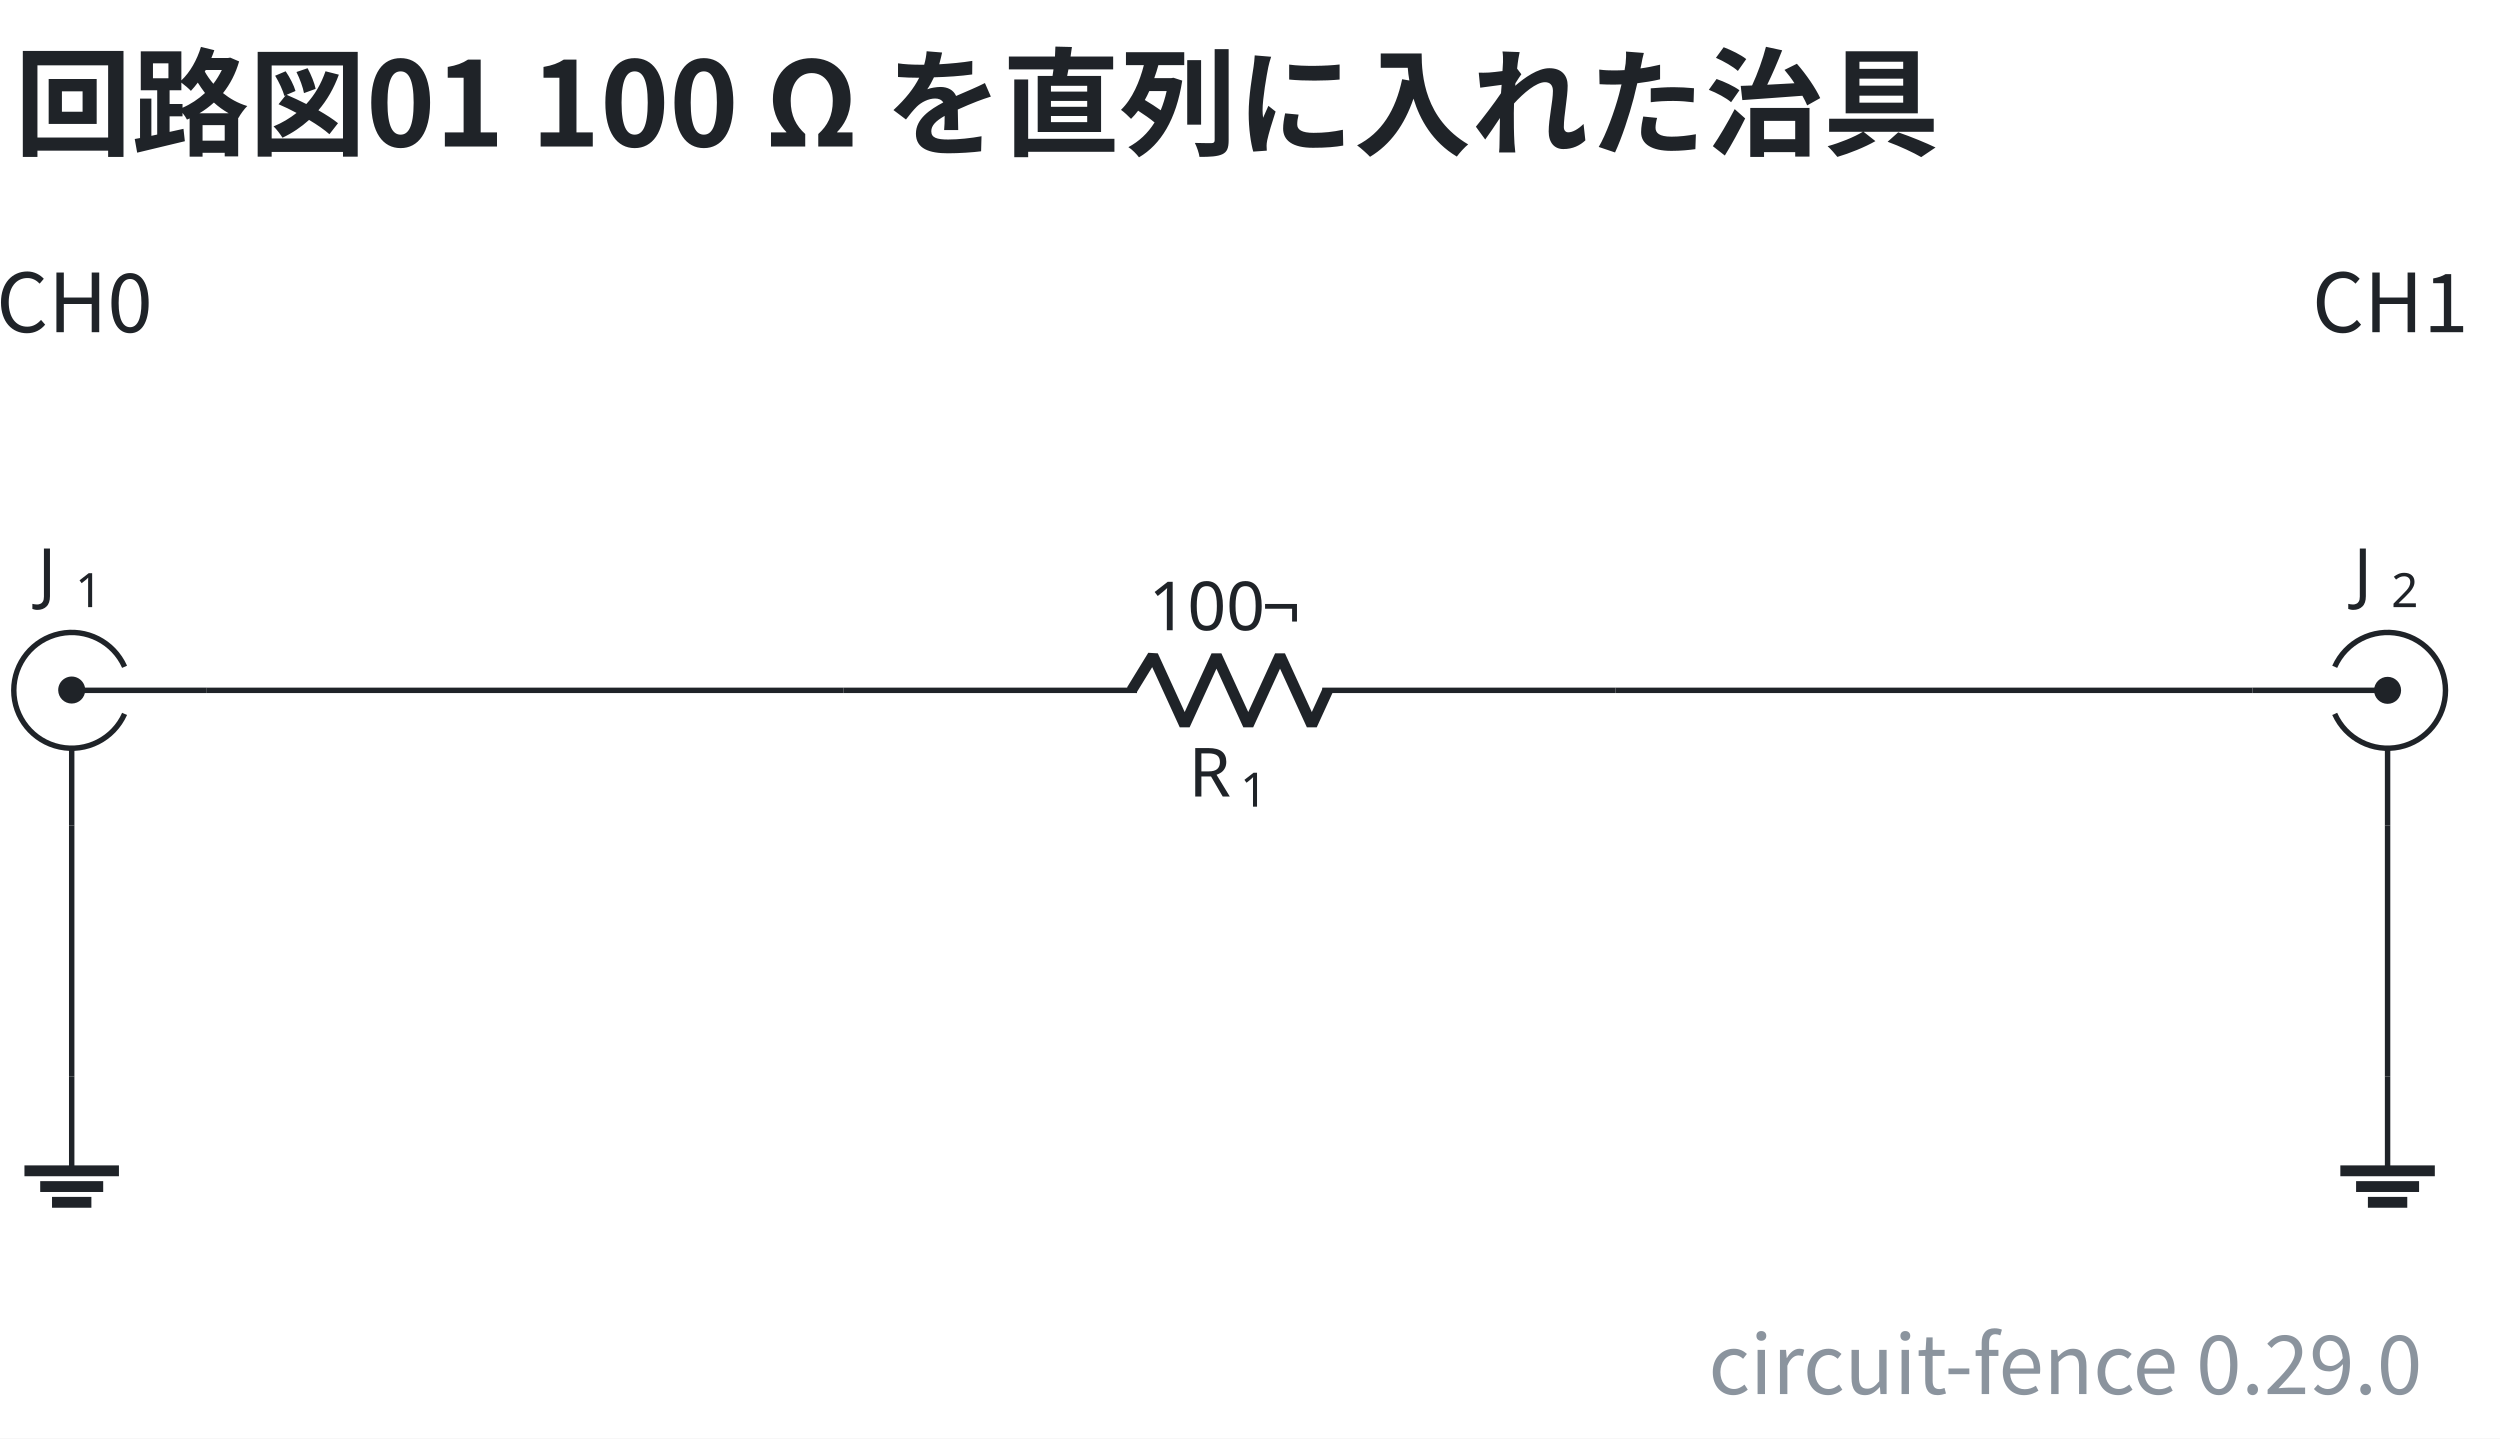
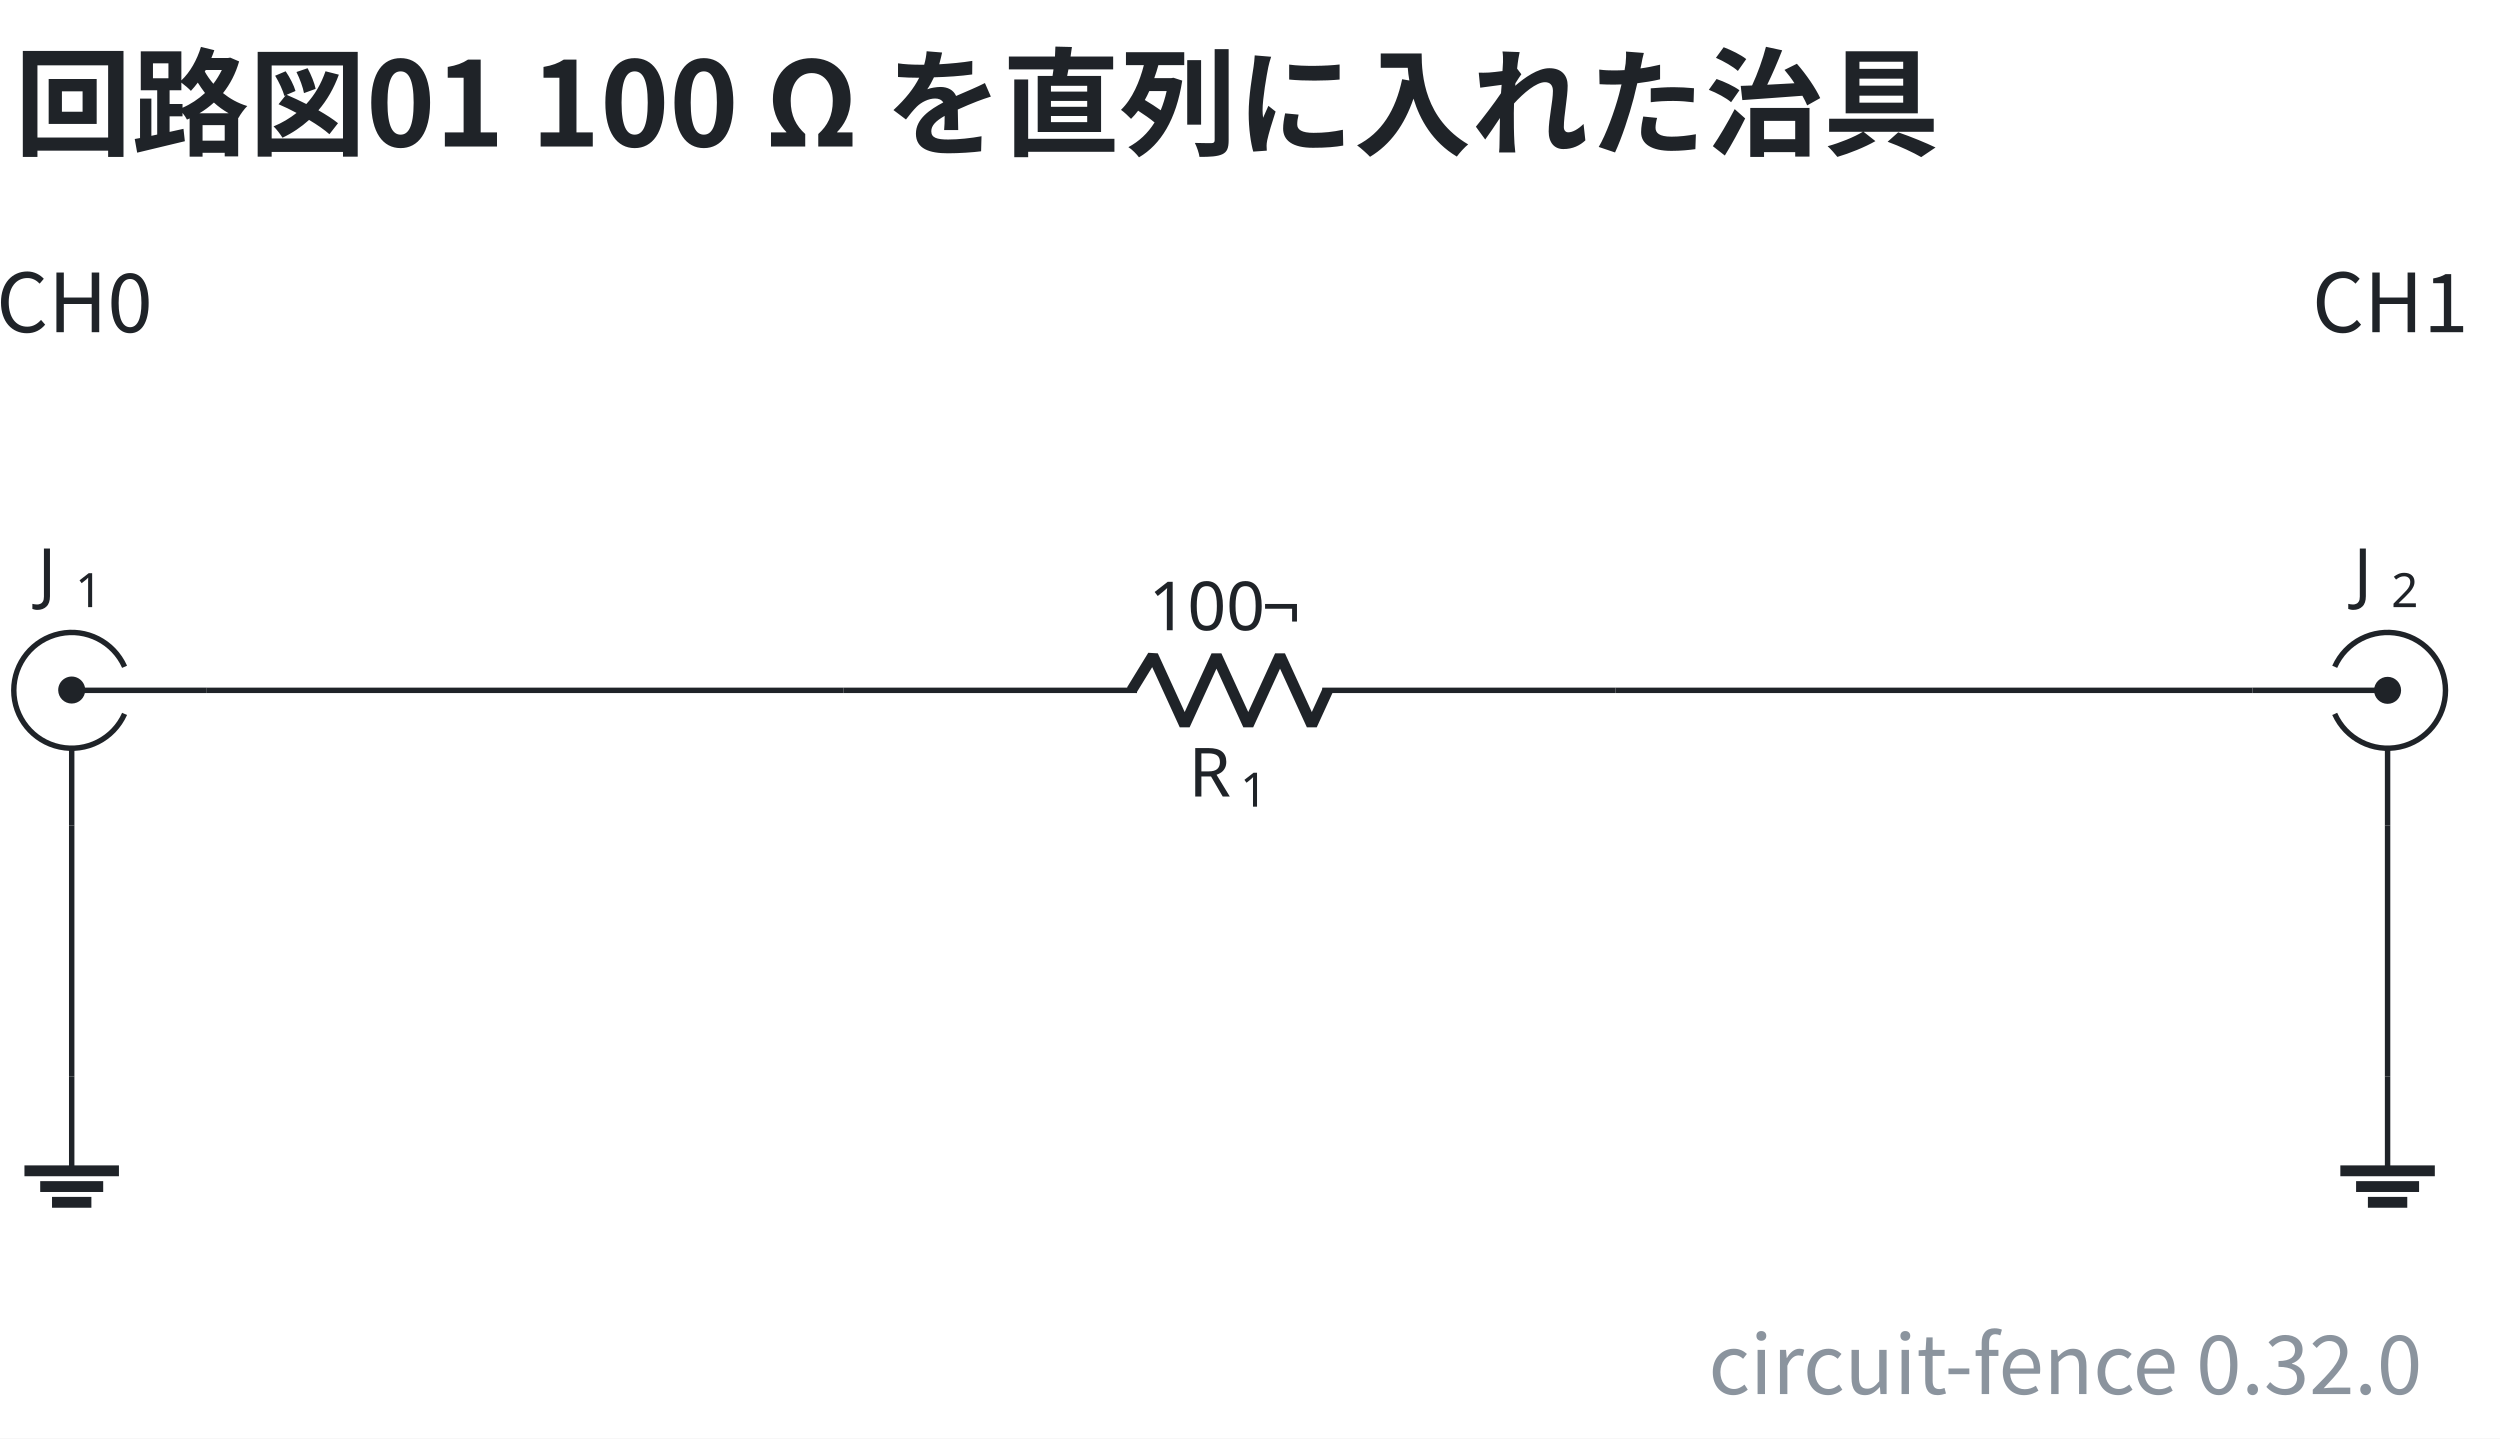
- <svg xmlns="http://www.w3.org/2000/svg" data-figure-paper="#ffffff" data-circuit-fence="0.29.0" fill="#1f2328" width="491.436" height="282.764" viewBox="-72 -72 368.577 212.073">
+ <svg xmlns="http://www.w3.org/2000/svg" data-figure-paper="#ffffff" data-circuit-fence="0.32.0" fill="#1f2328" width="491.436" height="282.764" viewBox="-72 -72 368.577 212.073">
  <rect x="-72" y="-72" width="368.577" height="212.073" fill="#ffffff" />
  <g stroke="#1f2328" stroke-miterlimit="10" stroke-width=".8">
    <path fill="none" d="M-53.633 33.25a8.536 8.536 0 1 1 0-6.945m12.12 3.473H-61.43m0 19.917V38.314" />
    <path stroke="none" d="M-63.421 29.778a1.992 1.992 0 1 1 3.983 0 1.992 1.992 0 0 1-3.983 0m1.991 0" />
    <g stroke="none">
      <text x="-118.335" y="-27.127" font-family="cmmi10" font-size="10" transform="translate(51.89 43.137)">J</text>
      <text x="-112.79" y="-25.627" font-family="cmr7" font-size="7" transform="translate(51.89 43.137)">1</text>
    </g>
    <path fill="none" d="M52.381 29.778h.4m-.4 0H95.63m27.314 0h43.248m-.4 0h.4" />
    <g stroke-linejoin="bevel" stroke-width="1.6">
      <path fill="none" d="m94.83 29.778 3.142-5.121 4.686 10.243 4.686-10.243L112.03 34.9l4.685-10.243 4.686 10.243 2.343-5.122" />
    </g>
    <g stroke="none">
      <text x="-118.335" y="-27.127" font-family="cmmi10" font-size="10" transform="translate(221.582 72.554)">R</text>
      <text x="-110.742" y="-25.627" font-family="cmr7" font-size="7" transform="translate(221.582 72.554)">1</text>
    </g>
    <g stroke="none" font-family="cmr10" font-size="10">
      <text x="-118.335" y="-27.127" transform="translate(215.678 48.043)">100</text>
      <text x="-101.668" y="-27.127" transform="translate(215.678 48.043)">¬</text>
    </g>
    <path fill="none" d="M272.207 33.25a8.536 8.536 0 1 0 0-6.945m-12.12 3.473h19.916m0 19.917V38.314" />
    <path stroke="none" d="M281.995 29.778a1.992 1.992 0 1 0-3.984 0 1.992 1.992 0 0 0 3.984 0m-1.992 0" />
    <g stroke="none">
      <text x="-118.335" y="-27.127" font-family="cmmi10" font-size="10" transform="translate(393.323 43.137)">J</text>
      <text x="-112.79" y="-25.627" font-family="cmr7" font-size="7" transform="translate(393.323 43.137)">2</text>
    </g>
    <path fill="none" d="M-61.43 86.684v13.93" />
    <path fill="none" stroke-width="1.6" d="M-68.395 100.614h13.93m-11.608 2.322h9.287m-7.546 2.322h5.805" />
    <path fill="none" d="M280.003 86.684v13.93" />
    <path fill="none" stroke-width="1.6" d="M273.038 100.614h13.93m-11.608 2.322h9.287m-7.546 2.322h5.804" />
    <path fill="none" d="M-41.513 29.778h93.894M166.192 29.778h93.894M-61.43 49.695v36.989M280.003 49.695v36.989" />
    <g>
      <text x="-118.335" y="-27.127" fill="#1f2328" stroke="none" font-family="'Noto Sans CJK JP','Noto Sans JP','Hiragino Sans','Yu Gothic',sans-serif" font-size="12" transform="translate(57.305 4.1)" text-anchor="middle">CH0</text>
    </g>
    <g>
      <text x="-118.335" y="-27.127" fill="#1f2328" stroke="none" font-family="'Noto Sans CJK JP','Noto Sans JP','Hiragino Sans','Yu Gothic',sans-serif" font-size="12" transform="translate(398.738 4.1)" text-anchor="middle">CH1</text>
    </g>
    <g>
      <text x="-118.335" y="-27.127" fill="#1f2328" stroke="none" font-family="'Noto Sans CJK JP','Noto Sans JP','Hiragino Sans','Yu Gothic',sans-serif" font-size="17.28" transform="translate(48.465 -23.273)" font-weight="bold">回路図01 100 Ω を直列に入れた治具</text>
    </g>
    <g>
-       <text x="-118.335" y="-27.127" fill="#8b949e" stroke="none" font-family="'Noto Sans CJK JP','Noto Sans JP','Hiragino Sans','Yu Gothic',sans-serif" font-size="12" transform="translate(403.434 160.657)" text-anchor="end">circuit-fence 0.29.0</text>
+       <text x="-118.335" y="-27.127" fill="#8b949e" stroke="none" font-family="'Noto Sans CJK JP','Noto Sans JP','Hiragino Sans','Yu Gothic',sans-serif" font-size="12" transform="translate(403.434 160.657)" text-anchor="end">circuit-fence 0.32.0</text>
    </g>
  </g>
</svg>
